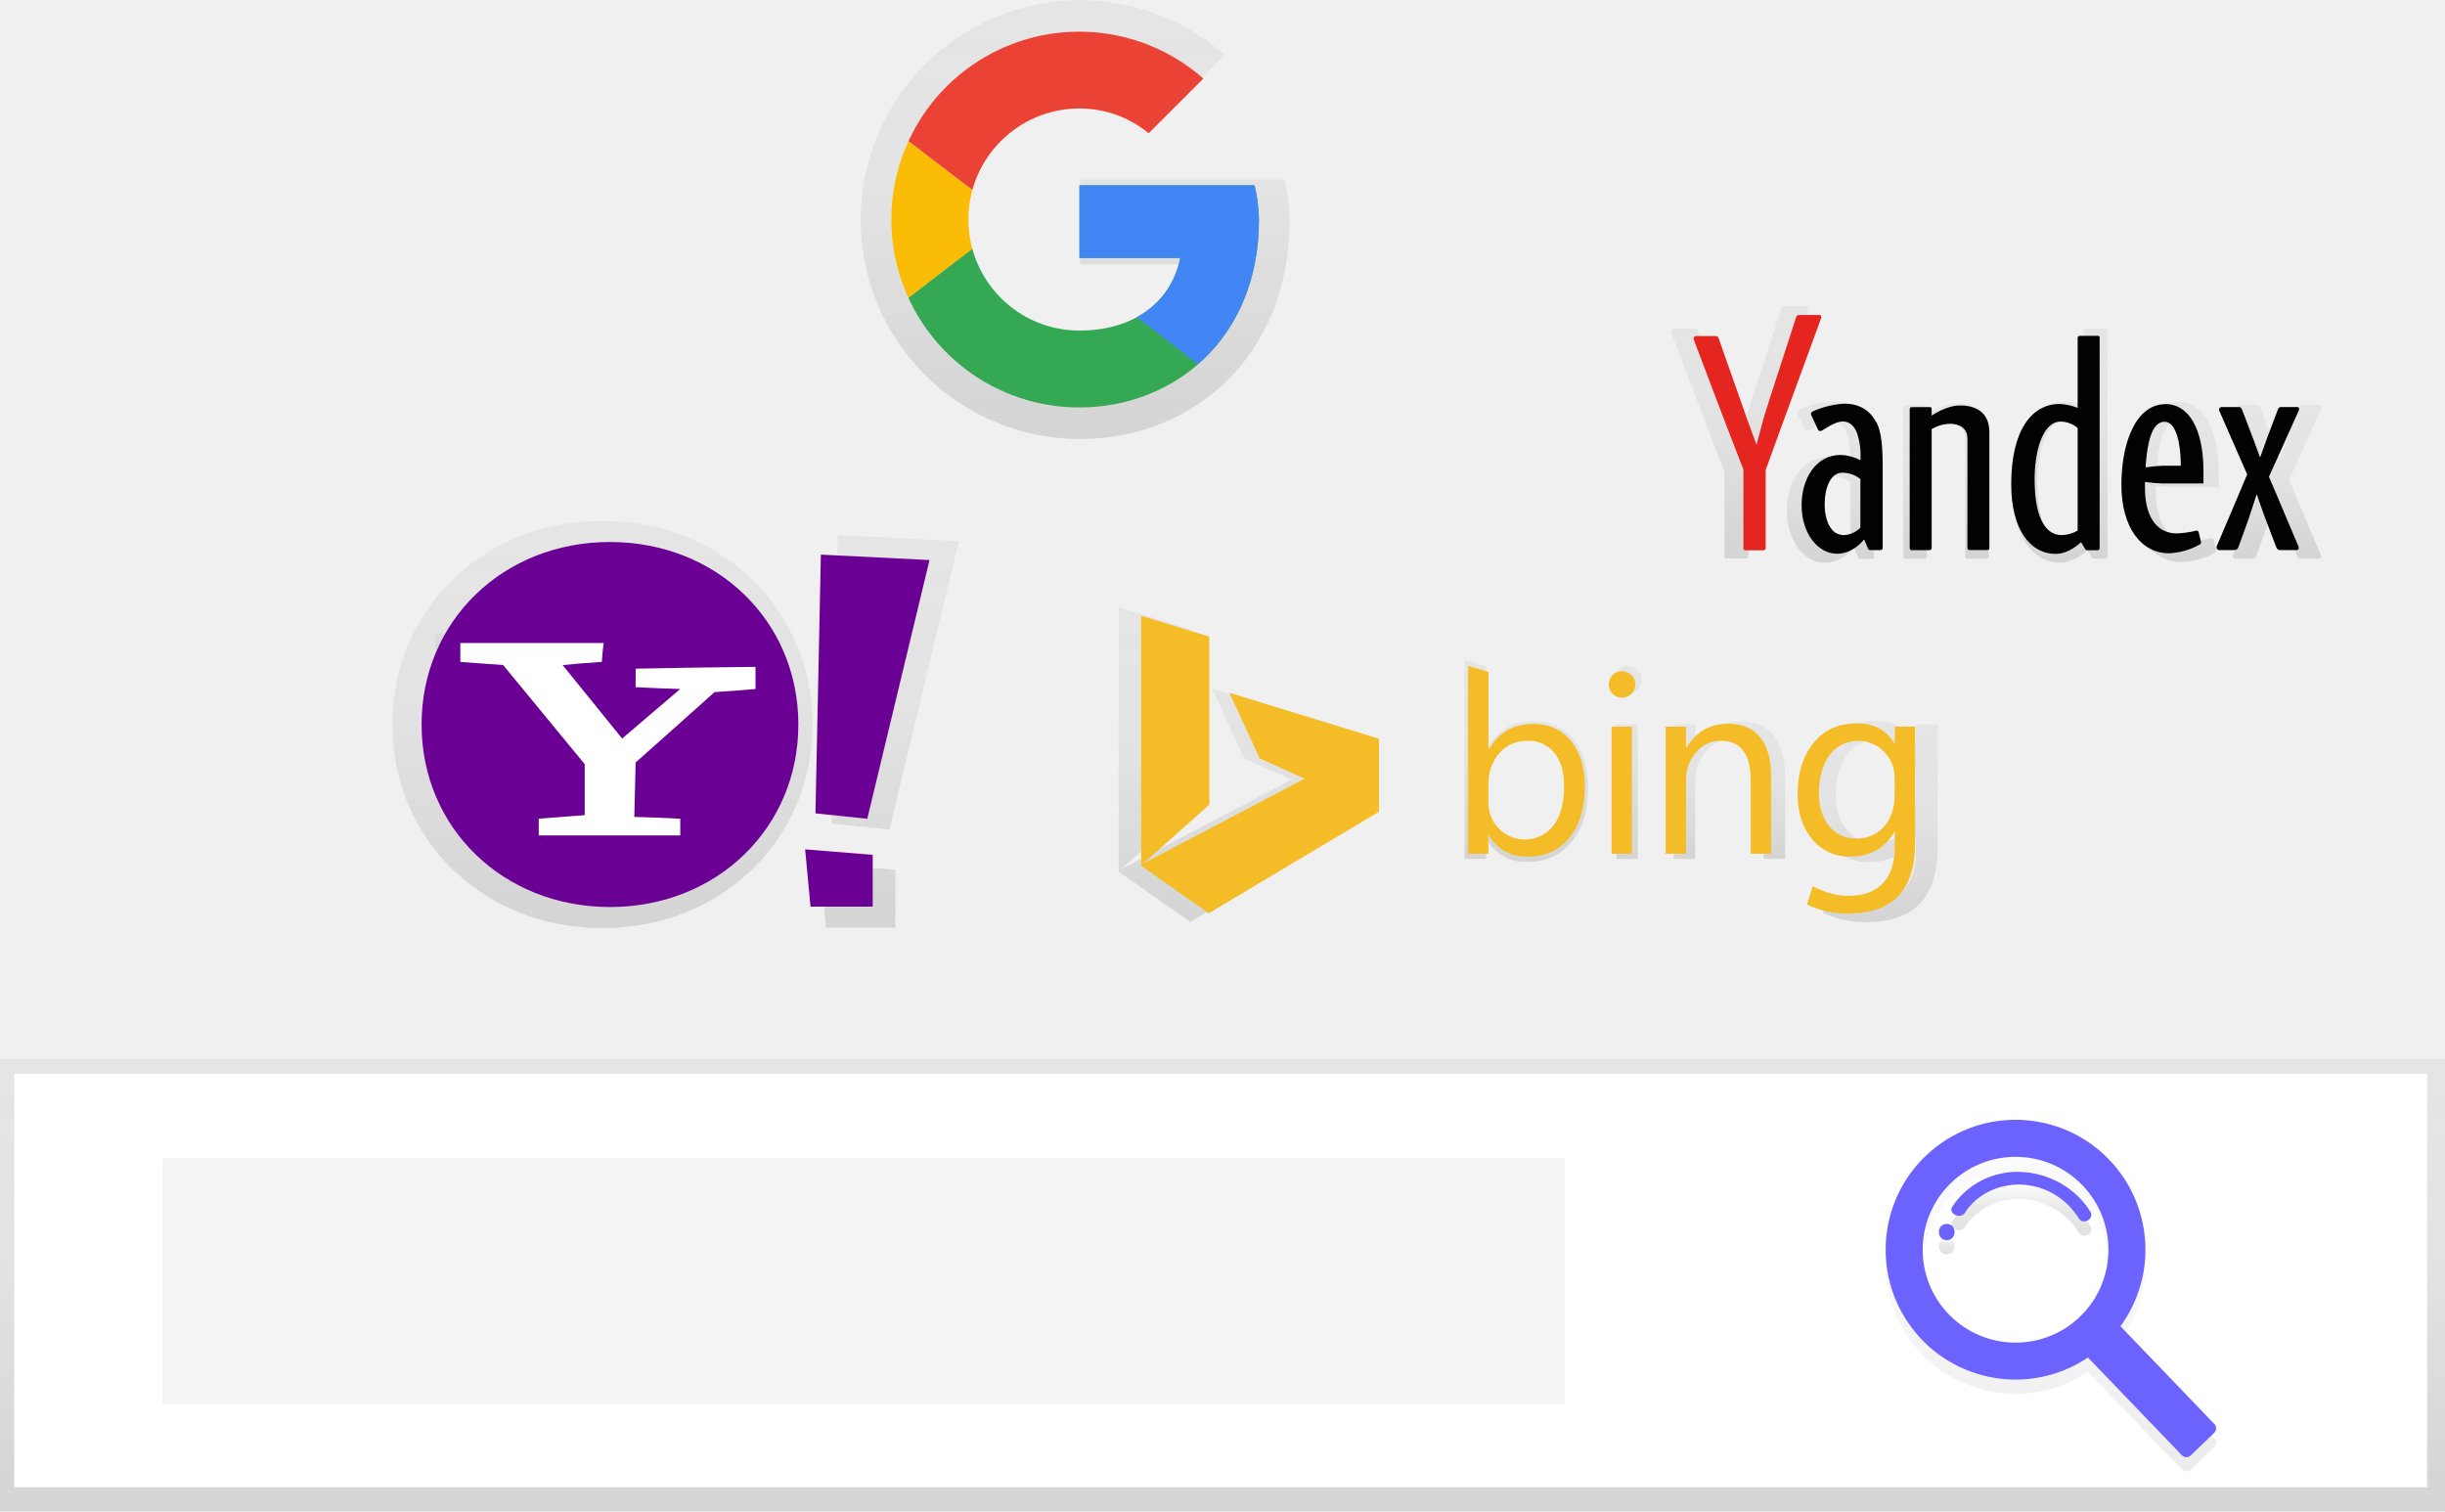
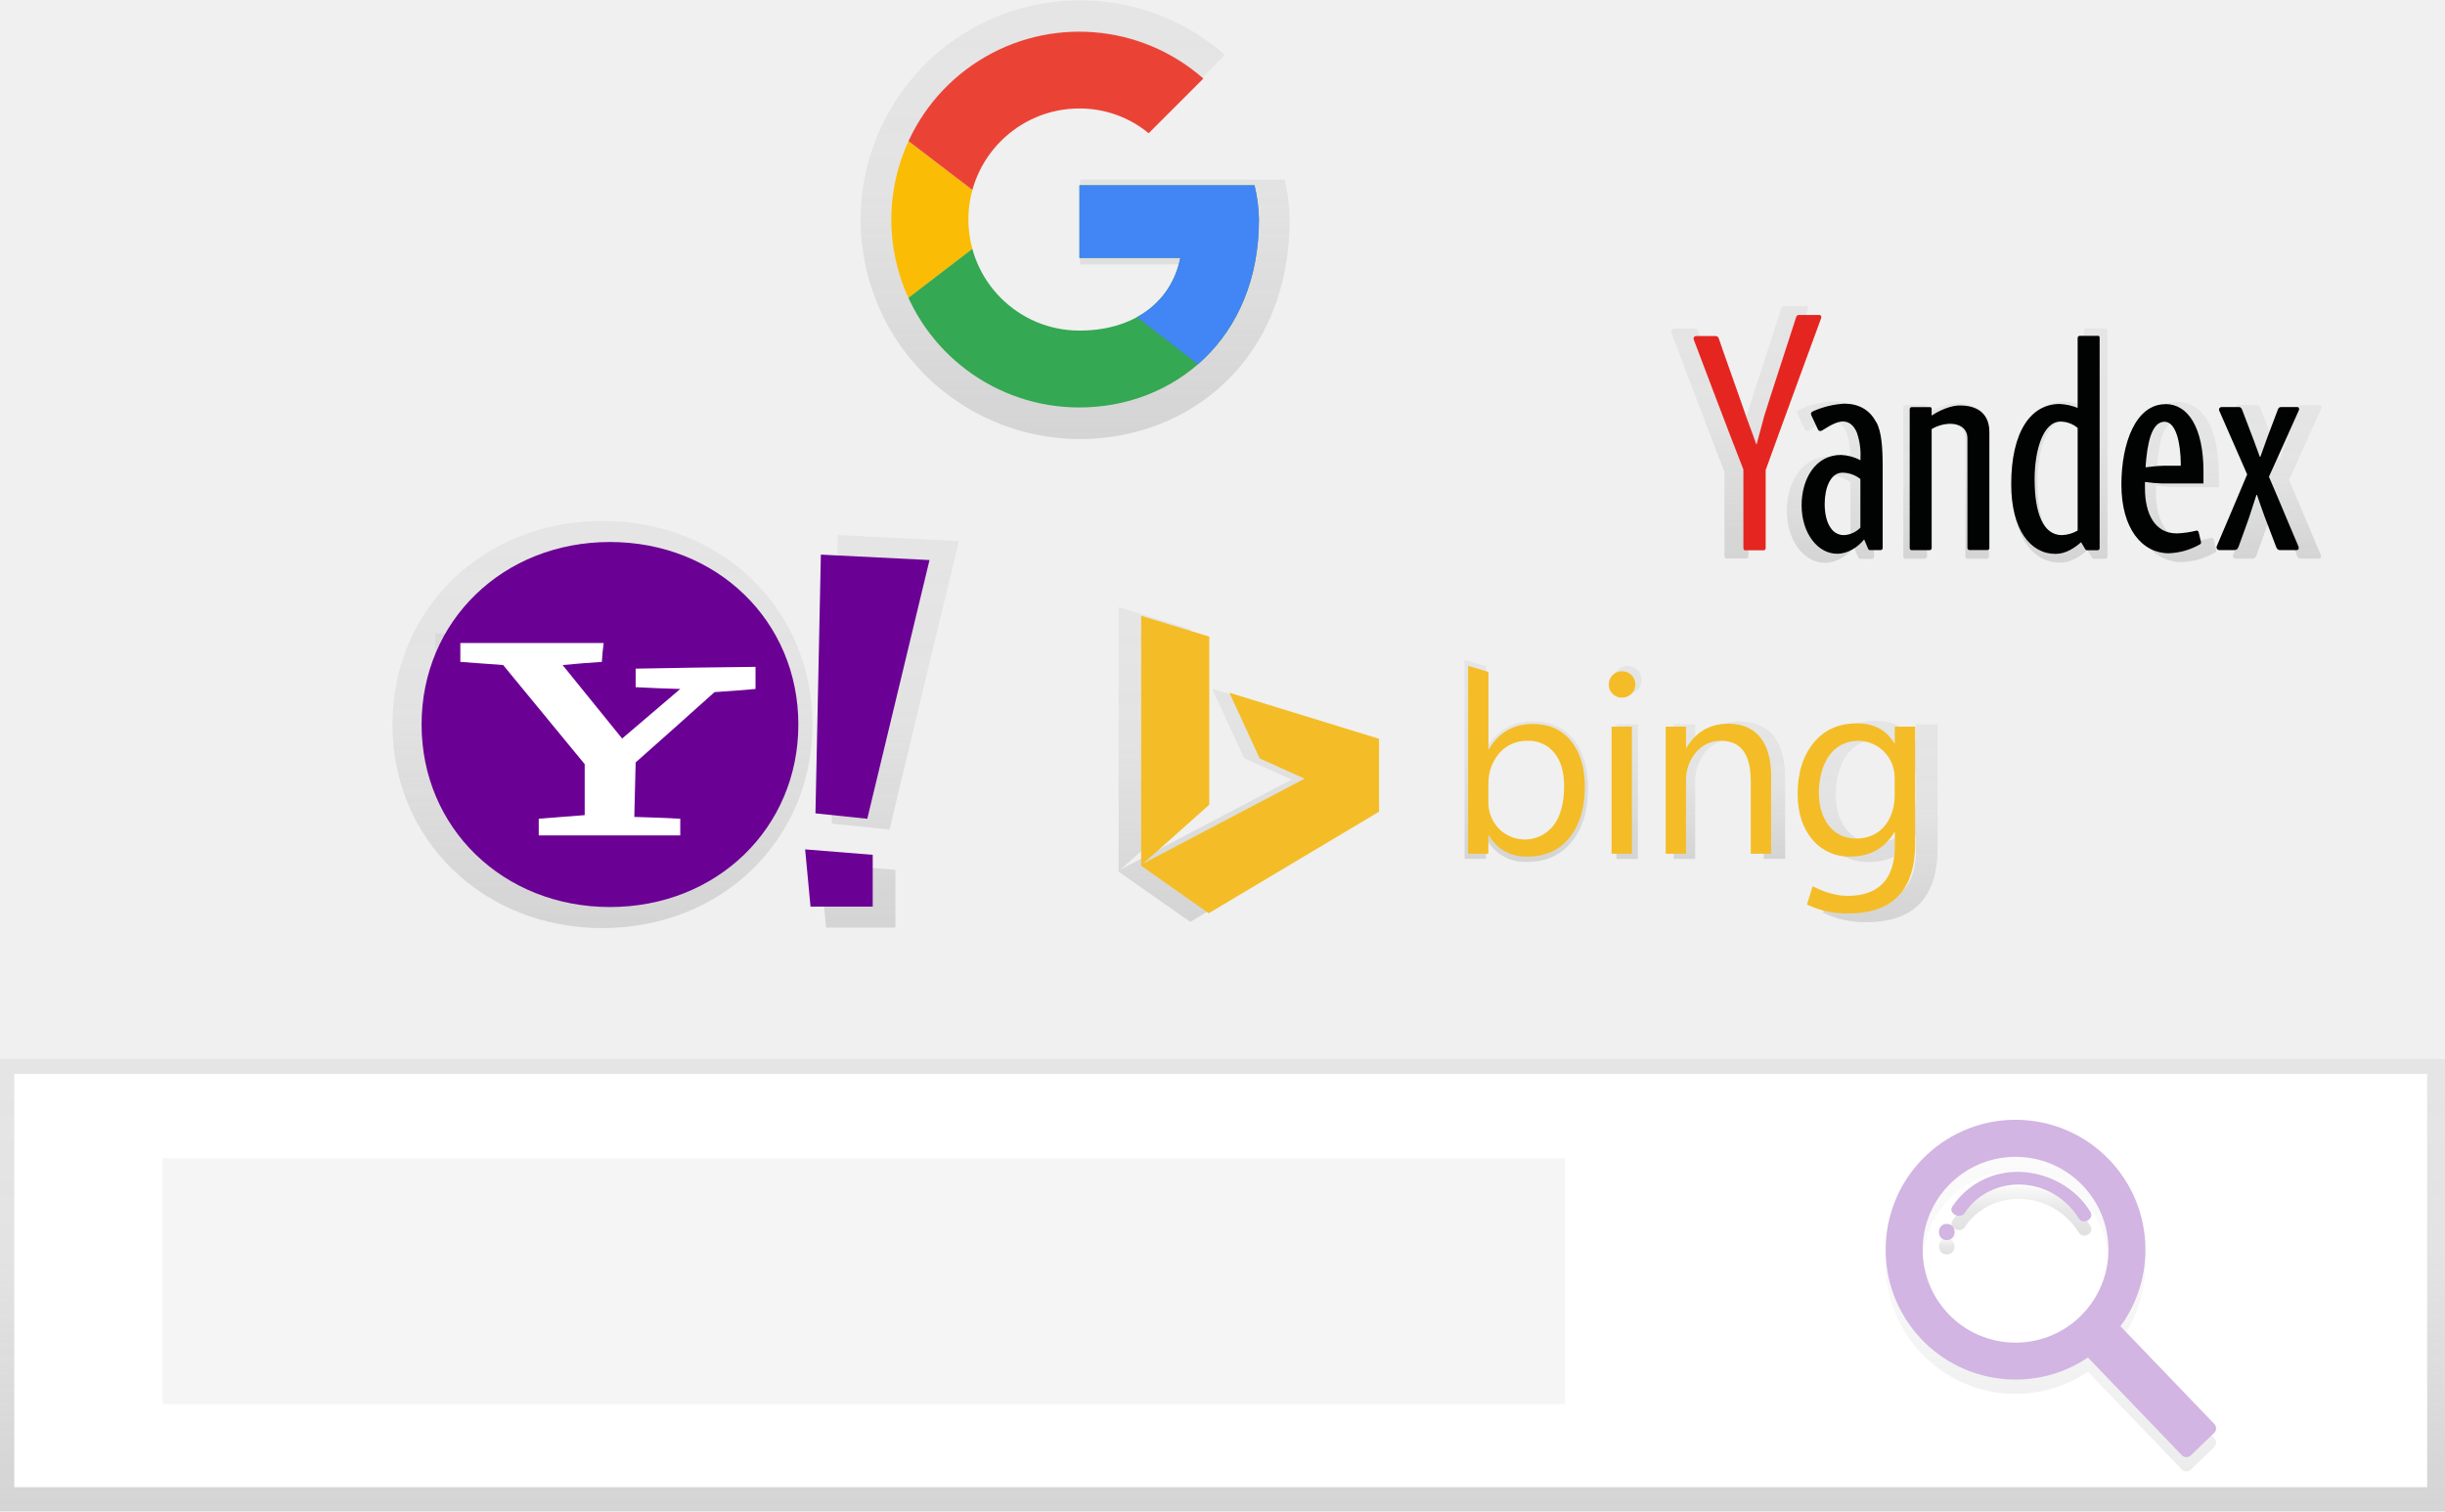
<svg xmlns="http://www.w3.org/2000/svg" xmlns:xlink="http://www.w3.org/1999/xlink" id="238b333a-178b-4cd4-ac1d-e298890126cc" data-name="Layer 1" width="871.91" height="538.91" viewBox="0 0 871.91 538.91">
  <defs>
    <linearGradient id="73e15490-e73a-4daf-a8fa-871575ee9321" x1="435.95" y1="538.91" x2="435.95" y2="377.68" gradientUnits="userSpaceOnUse">
      <stop offset="0" stop-color="gray" stop-opacity="0.25" />
      <stop offset="0.54" stop-color="gray" stop-opacity="0.12" />
      <stop offset="1" stop-color="gray" stop-opacity="0.1" />
    </linearGradient>
    <linearGradient id="df8be15c-9459-42d7-bdb7-69a0793b072a" x1="895.46" y1="705.26" x2="895.46" y2="584.97" gradientUnits="userSpaceOnUse">
      <stop offset="0" stop-color="#b3b3b3" stop-opacity="0.25" />
      <stop offset="0.54" stop-color="#b3b3b3" stop-opacity="0.1" />
      <stop offset="1" stop-color="#b3b3b3" stop-opacity="0.05" />
    </linearGradient>
    <linearGradient id="ec5b6c4a-1901-436f-adb1-6a75e1cf02b2" x1="858.28" y1="627.87" x2="858.28" y2="622.08" gradientUnits="userSpaceOnUse">
      <stop offset="0" stop-opacity="0.12" />
      <stop offset="0.55" stop-opacity="0.09" />
      <stop offset="1" stop-opacity="0.02" />
    </linearGradient>
    <linearGradient id="ad8637ff-19a2-4376-ab14-889c914baa6d" x1="884.88" y1="621.23" x2="884.88" y2="603.52" xlink:href="#ec5b6c4a-1901-436f-adb1-6a75e1cf02b2" />
    <linearGradient id="4f6e45b9-bafa-41f4-95be-649755ef2db0" x1="547.45" y1="337.11" x2="547.45" y2="180.55" xlink:href="#73e15490-e73a-4daf-a8fa-871575ee9321" />
    <clipPath id="5a7aca18-822d-4cd6-8022-bc12f6b28c27" transform="translate(-164.05 -180.55)">
      <path id="19379121-7478-408f-b0f7-0bc5cc67c984" data-name="&lt;Clipping Path&gt;" d="M611.43,246.64H549v25.9h35.95c-3.35,16.45-17.37,25.9-35.95,25.9a39.6,39.6,0,1,1,0-79.21,38.75,38.75,0,0,1,24.68,8.83l19.5-19.5A67,67,0,1,0,549,325.85c33.51,0,64-24.37,64-67A55.6,55.6,0,0,0,611.43,246.64Z" fill="none" />
    </clipPath>
    <linearGradient id="6627af2f-6387-4a0d-b0b9-ac53cdbc3a5b" x1="378.88" y1="511.52" x2="378.88" y2="366.33" xlink:href="#73e15490-e73a-4daf-a8fa-871575ee9321" />
    <linearGradient id="ddaf1a7f-9880-4904-953e-5b43016bf555" x1="378.07" y1="483.02" x2="378.07" y2="406.49" xlink:href="#73e15490-e73a-4daf-a8fa-871575ee9321" />
    <linearGradient id="ff2f0951-b323-4635-82fe-8231a68c23a1" x1="481.22" y1="511.34" x2="481.22" y2="371.35" xlink:href="#73e15490-e73a-4daf-a8fa-871575ee9321" />
    <linearGradient id="feead546-cd88-4849-9d6b-2d10146d77ca" x1="443.8" y1="328.74" x2="443.8" y2="216.51" xlink:href="#73e15490-e73a-4daf-a8fa-871575ee9321" />
    <linearGradient id="11171aa7-1c4b-491e-968e-ec86b16c2491" x1="708.4" y1="487.94" x2="708.4" y2="415.88" xlink:href="#73e15490-e73a-4daf-a8fa-871575ee9321" />
    <linearGradient id="e26bf7bd-782d-4f56-b0ff-5a31b16d8be8" x1="744.45" y1="486.82" x2="744.45" y2="417.99" xlink:href="#73e15490-e73a-4daf-a8fa-871575ee9321" />
    <linearGradient id="585d3746-95bf-4104-b482-1a8856ed9312" x1="780.78" y1="486.82" x2="780.78" y2="437.78" xlink:href="#73e15490-e73a-4daf-a8fa-871575ee9321" />
    <linearGradient id="a907c335-795f-486f-b1b8-609a83bdae17" x1="832.79" y1="509.37" x2="832.79" y2="437.64" xlink:href="#73e15490-e73a-4daf-a8fa-871575ee9321" />
    <linearGradient id="13dbe9af-638b-435e-9f44-8918d669c0cb" x1="858.05" y1="379.79" x2="858.05" y2="324.38" xlink:href="#73e15490-e73a-4daf-a8fa-871575ee9321" />
    <linearGradient id="6e785759-1792-4e56-ab13-97f1c71d675c" x1="898.6" y1="381.19" x2="898.6" y2="297.72" xlink:href="#73e15490-e73a-4daf-a8fa-871575ee9321" />
    <linearGradient id="1b9d0fbd-4a18-480c-8952-bc1dca6d3c24" x1="939.58" y1="380.99" x2="939.58" y2="323.88" xlink:href="#73e15490-e73a-4daf-a8fa-871575ee9321" />
    <linearGradient id="08a32409-e9e2-41c9-b320-daf7c916d8a5" x1="816.78" y1="381.19" x2="816.78" y2="323.68" xlink:href="#73e15490-e73a-4daf-a8fa-871575ee9321" />
    <linearGradient id="b2338fc2-5e48-4cc0-83aa-3fe60e8d838c" x1="976.13" y1="379.79" x2="976.13" y2="324.99" xlink:href="#73e15490-e73a-4daf-a8fa-871575ee9321" />
    <linearGradient id="250804e8-9fcb-4348-8b6b-ec6692d86991" x1="784.46" y1="379.79" x2="784.46" y2="289.72" xlink:href="#73e15490-e73a-4daf-a8fa-871575ee9321" />
  </defs>
  <rect y="377.68" width="871.91" height="161.23" fill="url(#73e15490-e73a-4daf-a8fa-871575ee9321)" />
  <rect x="5.09" y="382.96" width="860.45" height="147.38" fill="#fff" />
  <rect x="57.94" y="413.04" width="500.19" height="87.71" fill="#f5f5f5" />
  <path d="M916.21,599.19a46.32,46.32,0,1,0-7.58,70.55l33.48,34.83a2.25,2.25,0,0,0,3.19.06l8.34-8a2.25,2.25,0,0,0,.06-3.19l-33.48-34.83A46.32,46.32,0,0,0,916.21,599.19Zm-10.43,56a33.13,33.13,0,1,1,.92-46.85A33.13,33.13,0,0,1,905.78,655.17Z" transform="translate(-164.05 -180.55)" fill="url(#df8be15c-9459-42d7-bdb7-69a0793b072a)" />
  <path d="M858.28,622.08c-3.73,0-3.73,5.79,0,5.79S862,622.08,858.28,622.08Z" transform="translate(-164.05 -180.55)" fill="url(#ec5b6c4a-1901-436f-adb1-6a75e1cf02b2)" />
  <path d="M884.25,603.53a27.83,27.83,0,0,0-24,12.4c-1.58,2.48,2.91,4.67,4.49,2.2,4-6.29,11.65-10.28,19.9-10.07a25.36,25.36,0,0,1,20.69,12c1.58,2.61,5.73.24,4.15-2.35C904.43,609.41,894.61,603.77,884.25,603.53Z" transform="translate(-164.05 -180.55)" fill="url(#ad8637ff-19a2-4376-ab14-889c914baa6d)" />
-   <path d="M916.21,594.1a46.32,46.32,0,1,0-7.58,70.55l33.48,34.83a2.25,2.25,0,0,0,3.19.06l8.34-8a2.25,2.25,0,0,0,.06-3.19L920.23,653.5A46.32,46.32,0,0,0,916.21,594.1Zm-10.43,56a33.13,33.13,0,1,1,.92-46.85A33.13,33.13,0,0,1,905.78,650.08Z" transform="translate(-164.05 -180.55)" fill="#6c63ff" />
-   <path d="M858.28,617c-3.73,0-3.73,5.79,0,5.79S862,617,858.28,617Z" transform="translate(-164.05 -180.55)" fill="#6c63ff" />
-   <path d="M884.25,598.44a27.83,27.83,0,0,0-24,12.4c-1.58,2.48,2.91,4.67,4.49,2.2,4-6.29,11.65-10.28,19.9-10.07a25.36,25.36,0,0,1,20.69,12c1.58,2.61,5.73.24,4.15-2.35C904.43,604.32,894.61,598.67,884.25,598.44Z" transform="translate(-164.05 -180.55)" fill="#6c63ff" />
+   <path d="M916.21,594.1a46.32,46.32,0,1,0-7.58,70.55l33.48,34.83a2.25,2.25,0,0,0,3.19.06l8.34-8a2.25,2.25,0,0,0,.06-3.19L920.23,653.5A46.32,46.32,0,0,0,916.21,594.1Zm-10.43,56a33.13,33.13,0,1,1,.92-46.85A33.13,33.13,0,0,1,905.78,650.08Z" transform="translate(-164.05 -180.55)" fill="#d2b5e2" />
+   <path d="M858.28,617c-3.73,0-3.73,5.79,0,5.79S862,617,858.28,617Z" transform="translate(-164.05 -180.55)" fill="#d2b5e2" />
+   <path d="M884.25,598.44a27.83,27.83,0,0,0-24,12.4c-1.58,2.48,2.91,4.67,4.49,2.2,4-6.29,11.65-10.28,19.9-10.07a25.36,25.36,0,0,1,20.69,12c1.58,2.61,5.73.24,4.15-2.35C904.43,604.32,894.61,598.67,884.25,598.44Z" transform="translate(-164.05 -180.55)" fill="#d2b5e2" />
  <g id="b66f4108-1dd3-4103-b715-537ec4a4772e" data-name="&lt;Group&gt;">
    <path d="M622.18,244.59H549.23v30.24h42c-3.91,19.21-20.28,30.24-42,30.24a46.26,46.26,0,0,1,0-92.51,45.25,45.25,0,0,1,28.82,10.32l22.77-22.77a78.23,78.23,0,1,0-51.59,137c39.14,0,74.72-28.47,74.72-78.28A64.94,64.94,0,0,0,622.18,244.59Z" transform="translate(-164.05 -180.55)" fill="url(#4f6e45b9-bafa-41f4-95be-649755ef2db0)" />
  </g>
  <g clip-path="url(#5a7aca18-822d-4cd6-8022-bc12f6b28c27)">
    <path d="M472.81,298.43V219.22l51.79,39.6Z" transform="translate(-164.05 -180.55)" fill="#fbbc05" />
    <path d="M472.81,219.22l51.79,39.6,21.33-18.58L619,228.36V185.71H472.81Z" transform="translate(-164.05 -180.55)" fill="#ea4335" />
    <path d="M472.81,298.43l91.4-70.07,24.07,3L619,185.71V331.94H472.81Z" transform="translate(-164.05 -180.55)" fill="#34a853" />
    <path d="M619,331.94l-94.44-73.12-12.19-9.14L619,219.22Z" transform="translate(-164.05 -180.55)" fill="#4285f4" />
  </g>
  <g id="d8826248-d006-481d-80db-43bc27daf51c" data-name="g3970">
    <g id="90809b75-c047-41d3-8e27-ed57a95840b3" data-name="g3956">
      <g id="4e8d5321-71ab-4cf6-9531-1699e46183bc" data-name="path61">
        <path d="M378.87,366.33c42.47,0,74.92,31.43,74.92,72.58s-32.45,72.6-74.92,72.6S304,480.07,304,438.91,336.4,366.33,378.87,366.33ZM453.8,511.52Z" transform="translate(-164.05 -180.55)" fill="url(#6627af2f-6387-4a0d-b0b9-ac53cdbc3a5b)" />
      </g>
      <g id="cd9086b0-0465-4ddd-b26e-08d7ca60be30" data-name="g63">
        <g id="26e2b761-0ff4-4c57-a74a-b23f719f2f6e" data-name="id4">
          <g id="aa638075-2341-4c20-8c97-6443789b9aee" data-name="path66">
            <path d="M375.65,414c.17-2.52.36-5,.71-7.53h-57V414c5.73.36,11.29.9,17,1.25,10.75,13.08,21.5,26.17,32.43,39.42V475c-6.09.54-12.19.9-18.28,1.44V483h56.28V476.4c-6.09-.37-12.19-.54-18.28-.72.18-7.16.36-14.51.54-21.68,10.57-9.32,21-18.64,31.37-28,5.37-.36,10.75-.71,16.3-1.25V416c-15.95.18-31.72.36-47.67.71v7.36c5.91.36,11.83.53,17.74.71-7.7,6.63-15.42,13.08-23.12,19.72-7.89-9.68-15.77-19.53-23.66-29.22C365.25,414.73,370.44,414.38,375.65,414Z" transform="translate(-164.05 -180.55)" fill="url(#ddaf1a7f-9880-4904-953e-5b43016bf555)" />
          </g>
        </g>
      </g>
      <g id="c909fb51-d884-4b77-9a53-133209191f18" data-name="g68">
        <g id="fad3897a-b382-46ab-97cd-992d89cd1312" data-name="id5">
          <g id="b723b098-9615-45ec-9744-2c024445d2d9" data-name="path71">
            <path d="M506,373.52l-43.2-2.16c-.72,34.24-1.44,68.65-2.15,102.89,6.81.71,13.8,1.43,20.6,2.15Q493.58,424.78,506,373.52ZM458.63,511.34h24.73v-20.6l-26.88-2.15C457.19,496.29,457.92,503.82,458.63,511.34Z" transform="translate(-164.05 -180.55)" fill="url(#ff2f0951-b323-4635-82fe-8231a68c23a1)" />
          </g>
        </g>
      </g>
    </g>
  </g>
  <g id="c54374c9-5ce3-408c-944d-67488ba47ad9" data-name="g3970">
    <g id="0625f036-f82d-4f60-b46b-c9ebda46575e" data-name="g3956">
      <path id="0af1f165-b901-461e-ab4c-b27d5265da26" data-name="path61" d="M381.57,373.83c38.09,0,67.18,28.18,67.18,65.09S419.65,504,381.57,504s-67.18-28.19-67.18-65.1S343.48,373.83,381.57,373.83ZM448.76,504Z" transform="translate(-164.05 -180.55)" fill="#6b0094" />
      <g id="c03fa78e-fbaa-491c-9ca6-f015ede67acc" data-name="g63">
        <g id="88a9ccd2-aa29-411b-a295-ecc501fde54c" data-name="id4">
          <path id="f24379df-238d-4d18-84fa-01d663e5d57c" data-name="path66" d="M378.68,416.59c.15-2.26.32-4.51.64-6.75H328.21v6.75c5.13.32,10.12.8,15.27,1.12,9.64,11.73,19.28,23.47,29.08,35.35v18.17c-5.46.48-10.93.8-16.39,1.29v5.94h50.47v-5.94c-5.46-.33-10.93-.48-16.39-.65.17-6.42.32-13,.48-19.44,9.47-8.36,18.81-16.71,28.13-25.07,4.81-.32,9.64-.64,14.62-1.12v-7.88c-14.3.17-28.45.32-42.75.64v6.6c5.3.32,10.61.47,15.91.64-6.91,5.95-13.83,11.73-20.73,17.68-7.07-8.68-14.15-17.52-21.22-26.2C369.35,417.23,374,416.91,378.68,416.59Z" transform="translate(-164.05 -180.55)" fill="#fff" />
        </g>
      </g>
      <g id="bed980a8-54d9-4ead-8aa7-7019110c4f84" data-name="g68">
        <g id="4054f81e-5c95-4b6b-9e19-71fd8b4446f2" data-name="id5">
          <path id="131db97b-3cb7-4435-addf-77d62cece6dc" data-name="path71" d="M495.52,380.27l-38.74-1.94c-.65,30.7-1.29,61.56-1.93,92.27,6.1.64,12.37,1.28,18.48,1.93Q484.42,426.24,495.52,380.27ZM453.09,503.86h22.18V485.38l-24.1-1.93C451.8,490.36,452.45,497.11,453.09,503.86Z" transform="translate(-164.05 -180.55)" fill="#6b0094" />
        </g>
      </g>
    </g>
  </g>
  <g id="8dc6b1c1-e606-4fc7-a28b-e59b8b7d9e91" data-name="layer1">
    <g id="3383feb4-8fcc-4817-9f82-bc69d4bd9416" data-name="path2998">
      <polygon points="424.45 328.74 398.91 310.84 398.91 216.51 424.61 224.38 424.61 287.81 399.65 310.05 460.56 278.01 443.68 270.37 432.25 245.59 488.7 262.89 488.7 290.48 424.45 328.74" fill="url(#feead546-cd88-4849-9d6b-2d10146d77ca)" />
    </g>
    <g id="adf0c4a8-c861-4f67-ad45-bfc4516b4b15" data-name="flowRoot3000">
      <g id="5241a0fb-1782-4a0b-a8f5-d9d23bc6ad1c" data-name="path3009">
        <path d="M694.22,479.89H694v6.92h-7.67V415.88l7.67,2.29v29.16h.19q5.66-9.54,16.56-9.55,9.22,0,14.43,6.43t5.22,17.24q0,12-5.85,19.25t-16,7.23A15.76,15.76,0,0,1,694.22,479.89ZM694,460.57v6.69a14.25,14.25,0,0,0,3.86,10.08,13.77,13.77,0,0,0,20.73-1.19q4-5.33,4-14.83,0-8-3.7-12.54a12.23,12.23,0,0,0-10-4.54,13.6,13.6,0,0,0-10.76,4.66A17.09,17.09,0,0,0,694,460.57Z" transform="translate(-164.05 -180.55)" fill="url(#11171aa7-1c4b-491e-968e-ec86b16c2491)" />
      </g>
      <g id="e9bd7740-3bac-4f11-9098-850597dc5964" data-name="path3011">
        <path d="M744.4,428a4.86,4.86,0,0,1-3.51-1.4,4.74,4.74,0,0,1-1.45-3.56,4.91,4.91,0,0,1,5-5,5,5,0,0,1,3.58,1.43,5,5,0,0,1,0,7.09A4.91,4.91,0,0,1,744.4,428Zm3.74,58.85h-7.67V438.9h7.67Z" transform="translate(-164.05 -180.55)" fill="url(#e26bf7bd-782d-4f56-b0ff-5a31b16d8be8)" />
      </g>
      <g id="9d1a5a1d-38c0-45ad-a4b7-043d8bfe2cf6" data-name="path3013">
        <path d="M800.67,486.82H793V459.49q0-15.25-11.14-15.25a12.08,12.08,0,0,0-9.52,4.33,16,16,0,0,0-3.77,10.93v27.33H760.9V438.9h7.67v8h.19q5.43-9.08,15.72-9.08,7.86,0,12,5.08t4.16,14.67Z" transform="translate(-164.05 -180.55)" fill="url(#585d3746-95bf-4104-b482-1a8856ed9312)" />
      </g>
      <g id="d360da2a-da29-47f1-af73-68a568081c1c" data-name="path3015">
        <path d="M855,483q0,26.39-25.27,26.39A33.92,33.92,0,0,1,814.15,506l2.1-6.87c4.69,2.32,9,3.61,13.32,3.61,11.4,0,17.71-6.19,17.71-18.73v-5.24h-.19q-5.47,9.17-16.47,9.17a18,18,0,0,1-14.39-6.39c-3.63-4.26-5.61-10.05-5.61-17.23,0-8.14,2.11-14.54,6-19.34s9.38-7.34,16.18-7.34c6.46,0,11.13,2.34,14.25,7.52h.19V438.9H855Zm-7.67-17.83v-7.07a13.82,13.82,0,0,0-13.48-13.85c-11.11,0-15.08,10.11-15.16,19.65,0,9.11,4.63,17.24,14.08,17.24S847.19,473.65,847.28,465.15Z" transform="translate(-164.05 -180.55)" fill="url(#a907c335-795f-486f-b1b8-609a83bdae17)" />
      </g>
    </g>
  </g>
  <g id="b32b3bd2-e2ac-448f-8e9d-3efea7831205" data-name="layer1">
    <path id="862837c3-f02c-4075-80e2-0d6e8e0a806a" data-name="path2998" d="M595.1,506.22,571,489.29V400.13l24.29,7.44v59.95l-23.59,21,57.57-30.29-16-7.22-10.8-23.42L655.83,444V470Z" transform="translate(-164.05 -180.55)" fill="#f4bd27" />
    <g id="b78c3c1b-fd7c-4cdd-831f-943502e589c6" data-name="flowRoot3000">
      <path id="a1aaba5c-87d1-494e-b4db-e2424d267e74" data-name="path3009" d="M695,478.43h-.18V485H687.6v-67l7.25,2.16v27.56H695q5.35-9,15.66-9,8.71,0,13.64,6.08t4.93,16.3q0,11.37-5.53,18.2T708.6,486A14.9,14.9,0,0,1,695,478.43Zm-.18-18.27v6.32A13.47,13.47,0,0,0,698.5,476a13,13,0,0,0,19.59-1.13q3.74-5,3.74-14,0-7.56-3.49-11.85a11.56,11.56,0,0,0-9.46-4.29,12.85,12.85,0,0,0-10.17,4.4,16.16,16.16,0,0,0-3.85,11Z" transform="translate(-164.05 -180.55)" fill="#f4bd27" />
      <path id="c2b46ba4-c904-4cc9-9109-f48bfd422836" data-name="path3011" d="M742.46,429.34a4.59,4.59,0,0,1-3.32-1.33,4.48,4.48,0,0,1-1.37-3.36,4.64,4.64,0,0,1,4.69-4.73,4.68,4.68,0,0,1,3.38,1.35,4.72,4.72,0,0,1,0,6.7A4.64,4.64,0,0,1,742.46,429.34ZM746,485h-7.25V439.69H746Z" transform="translate(-164.05 -180.55)" fill="#f4bd27" />
      <path id="e38629ea-396c-4cd4-a9ef-8c6412e7dcde" data-name="path3013" d="M795.64,485h-7.25V459.15q0-14.42-10.53-14.42a11.42,11.42,0,0,0-9,4.09,15.16,15.16,0,0,0-3.56,10.33V485h-7.25V439.69h7.25v7.52h.18q5.13-8.58,14.86-8.58,7.43,0,11.37,4.8t3.94,13.86Z" transform="translate(-164.05 -180.55)" fill="#f4bd27" />
      <path id="b7a43e19-a069-4d09-9407-0ca788ab83ee" data-name="path3015" d="M847,481.35q0,24.94-23.88,24.94a32.07,32.07,0,0,1-14.68-3.18l2-6.5c4.44,2.19,8.52,3.41,12.59,3.41,10.78,0,16.74-5.85,16.74-17.7v-5h-.18Q834.35,486,824,486a17,17,0,0,1-13.6-6c-3.43-4-5.3-9.5-5.3-16.28,0-7.7,2-13.74,5.7-18.28s8.87-6.94,15.3-6.94c6.1,0,10.52,2.21,13.47,7.1h.18v-5.91H847ZM839.7,464.5v-6.68A13.06,13.06,0,0,0,827,444.73c-10.5,0-14.25,9.55-14.33,18.57,0,8.61,4.38,16.29,13.31,16.29S839.61,472.53,839.7,464.5Z" transform="translate(-164.05 -180.55)" fill="#f4bd27" />
    </g>
  </g>
  <g id="79792e90-82bf-4238-a4af-cd0948953fb1" data-name="g10">
    <g id="d238b1b1-b934-4f75-9b9b-f38f789b39c3" data-name="path38">
      <path d="M862.05,324.38c-5.31,0-10.84,3.88-10.84,3.88v-2.49c0-.55-.22-.77-.76-.77h-6.78a.78.78,0,0,0-.87.77v53.15c0,.55.22.88.77.88h6.89a.78.78,0,0,0,.76-.88v-45.5a14.73,14.73,0,0,1,7.08-2c3.7,0,6.61,1.84,6.61,5.6v41.92a.81.81,0,0,0,.87.88h6.77a.78.78,0,0,0,.76-.88V334.61C873.31,327.94,869.21,324.38,862.05,324.38Z" transform="translate(-164.05 -180.55)" fill="url(#13dbe9af-638b-435e-9f44-8918d669c0cb)" />
    </g>
    <g id="917579d8-8aae-424a-b443-a10d1fe52665" data-name="path40">
      <path d="M914.76,297.72H908a.78.78,0,0,0-.87.77V325.3a20,20,0,0,0-6.88-1.53c-11,0-18.56,10.53-18.56,30.77,0,17.34,7.35,26.65,16.94,26.65,4,0,7.38-2.32,9.82-4.49l1.48,2.51a.93.93,0,0,0,1,.58h3.9a.78.78,0,0,0,.77-.88V298.48c0-.55-.22-.77-.76-.77Zm-24.13,55c0-11.15,3.26-22.2,9.92-22.2a10.28,10.28,0,0,1,6.56,2.44v39.3a12.85,12.85,0,0,1-6,1.75C893.83,374,890.63,365.44,890.63,352.75Z" transform="translate(-164.05 -180.55)" fill="url(#6e785759-1792-4e56-ab13-97f1c71d675c)" />
    </g>
    <g id="8c6db44b-25c2-4c11-b17a-480760c306ff" data-name="path42">
      <path d="M940.72,323.88c-11.28,0-16.85,14.77-16.85,30.85,0,16.83,7.94,26.26,18.16,26.26a25.82,25.82,0,0,0,11.89-3.4.82.82,0,0,0,.42-1l-.86-3.56a.76.76,0,0,0-.87-.65,36.23,36.23,0,0,1-7.54,1.08c-8.36,0-12.19-7.44-12.19-17.31v-2.4a63.71,63.71,0,0,0,6.65.58h15.77v-4.56c0-16.84-5.89-25.85-14.57-25.85Zm-.54,23.57c-2.5,0-7,.62-7,.62s.06-1.81.28-3.55c1-9.23,3.18-13.9,7-13.9,3.3,0,5.57,4.78,6.11,13.14.11,1.74.11,3.69.11,3.69h-6.43Z" transform="translate(-164.05 -180.55)" fill="url(#1b9d0fbd-4a18-480c-8952-bc1dca6d3c24)" />
    </g>
    <g id="c697e1ca-ddd9-45ac-9ec9-31a6877d9bb6" data-name="path44">
      <path d="M829.92,330.78c-2.51-4.94-7-7.1-12.08-7.1a33.86,33.86,0,0,0-11.83,2.8c-.67.3-1.09.57-1.09,1.09a2.21,2.21,0,0,0,.33,1l2.31,4.94a1,1,0,0,0,.93.69,1.71,1.71,0,0,0,.92-.36c3.34-2.14,5.79-3.31,7.72-3.31,2.56,0,4.3,1.7,5.37,4.26a25.6,25.6,0,0,1,1.39,9.48c0,.49,0,1.12,0,1.12a17.27,17.27,0,0,0-7.57-2c-9.79,0-15.07,9.31-15.07,19.26,0,10.73,6.17,18.59,13.59,18.59,4.13,0,7.87-2.43,10.37-5.48,0,0,1.33,3.18,1.51,3.56a.77.77,0,0,0,.86.52h4a.78.78,0,0,0,.76-.88V348.08c0-7.58-.38-13.36-2.38-17.3Zm-6,40.39a9.43,9.43,0,0,1-6.36,2.86,5.94,5.94,0,0,1-5-2.76c-1.58-2.18-2.31-5.54-2.31-9.25,0-5.88,2.17-11.91,6.77-11.91a11.15,11.15,0,0,1,6.91,2.44v18.63Z" transform="translate(-164.05 -180.55)" fill="url(#08a32409-e9e2-41c9-b320-daf7c916d8a5)" />
    </g>
    <g id="ff4fa252-6ee1-4f25-bde5-0a4b374039a4" data-name="path46">
      <path d="M991.08,325h-6a1.17,1.17,0,0,0-1.19.81c-.38,1-2.94,7.73-4,10.52-.75,2-2.76,7.69-2.76,7.69h-.23s-1.48-4.15-2.28-6.21c-.64-1.68-4-10.54-4.44-11.64-.23-.59-.48-1.17-1.35-1.17H962.2a1,1,0,0,0-.9,1.29c.24.5,10.77,24.51,10.77,24.51s-11.31,26.89-11.64,27.49a1,1,0,0,0,.89,1.5h5.79c1,0,1.37-.52,1.67-1.35.83-2.33,2.07-5.58,3.83-10.6,1.16-3.33,3-9.16,3-9.16h.2s2,5.95,2.76,7.89c1.89,4.92,4.32,11.34,4.57,12s.64,1.2,1.32,1.2H991c.65,0,1-.74.65-1.39-.73-1.54-7-16.72-11.3-26.69,0,0,11.25-24.84,11.47-25.45s.15-1.26-.77-1.26Z" transform="translate(-164.05 -180.55)" fill="url(#b2338fc2-5e48-4cc0-83aa-3fe60e8d838c)" />
    </g>
    <g id="79f0924f-12b4-4187-96c3-4ef7db672aef" data-name="path48">
      <path d="M808.1,289.72h-7.62a1.09,1.09,0,0,0-1.19.81c-.1.48-11.42,35-12.25,37.92-.58,2-2.49,9.24-2.94,11l-3.94-10.76c-1-3-10.13-28.61-10.4-29.64-.15-.56-.41-1.26-1.39-1.26h-7.44A1,1,0,0,0,760,299c.19.4,13.62,36.16,19,49.82v30c0,.55.22.88.77.88h7a.78.78,0,0,0,.76-.88v-29.8c4.52-12.64,21-57.62,21.23-58.13s.16-1.26-.77-1.26Z" transform="translate(-164.05 -180.55)" fill="url(#250804e8-9fcb-4348-8b6b-ec6692d86991)" />
    </g>
  </g>
  <g id="d1c7a373-120e-4263-88e0-20e0671c3dc9" data-name="g10">
    <path id="8b7152ff-683f-476b-a613-e78fe121e9f8" data-name="path38" d="M863,325.14c-4.94,0-10.1,3.61-10.1,3.61v-2.32c0-.51-.2-.71-.71-.71h-6.31a.73.73,0,0,0-.81.71v49.49c0,.51.2.82.71.82h6.41a.73.73,0,0,0,.71-.82V333.56a13.71,13.71,0,0,1,6.59-1.89c3.44,0,6.16,1.71,6.16,5.21v39a.75.75,0,0,0,.81.82h6.31a.72.72,0,0,0,.71-.82V334.67C873.49,328.45,869.68,325.14,863,325.14Z" transform="translate(-164.05 -180.55)" fill="#010202" />
    <path id="c6648a63-5afe-4686-8775-d8042d885f82" data-name="path40" d="M912.08,300.32h-6.31a.73.73,0,0,0-.81.71v25a18.64,18.64,0,0,0-6.41-1.42c-10.25,0-17.28,9.8-17.28,28.65,0,16.15,6.84,24.81,15.77,24.81,3.76,0,6.87-2.16,9.15-4.18l1.38,2.34a.86.86,0,0,0,.89.54h3.63a.73.73,0,0,0,.71-.82V301c0-.51-.2-.71-.71-.71Zm-22.47,51.24c0-10.39,3-20.67,9.24-20.67a9.57,9.57,0,0,1,6.11,2.27v36.59a12,12,0,0,1-5.62,1.63C892.6,371.38,889.62,363.37,889.62,351.56Z" transform="translate(-164.05 -180.55)" fill="#010202" />
    <path id="8ebde601-e4a8-4ba4-a58e-6ed2eed807f8" data-name="path42" d="M936.25,324.68c-10.51,0-15.69,13.75-15.69,28.72,0,15.67,7.4,24.45,16.9,24.45a24,24,0,0,0,11.07-3.16.77.77,0,0,0,.39-1l-.8-3.31a.7.7,0,0,0-.81-.61,33.73,33.73,0,0,1-7,1c-7.78,0-11.35-6.92-11.35-16.12v-2.23a59.31,59.31,0,0,0,6.19.54h14.68v-4.25c0-15.68-5.49-24.07-13.57-24.07Zm-.51,21.95c-2.32,0-6.55.57-6.55.57s.06-1.69.26-3.31c.91-8.6,3-12.94,6.5-12.94,3.08,0,5.18,4.45,5.69,12.24.1,1.62.1,3.44.1,3.44h-6Z" transform="translate(-164.05 -180.55)" fill="#010202" />
    <path id="b4bb227d-30ce-41b9-90ac-a7d472bb05c4" data-name="path44" d="M833.1,331.11c-2.33-4.6-6.49-6.61-11.25-6.61a31.52,31.52,0,0,0-11,2.6c-.62.28-1,.53-1,1a2.06,2.06,0,0,0,.31.92l2.15,4.6a.91.91,0,0,0,.87.64,1.59,1.59,0,0,0,.86-.33c3.11-2,5.39-3.08,7.19-3.08,2.39,0,4,1.58,5,4a23.84,23.84,0,0,1,1.29,8.83c0,.45,0,1,0,1a16.08,16.08,0,0,0-7-1.9c-9.12,0-14,8.67-14,17.93,0,10,5.75,17.31,12.65,17.31,3.85,0,7.33-2.26,9.66-5.11,0,0,1.24,3,1.4,3.32a.72.72,0,0,0,.8.49h3.69a.73.73,0,0,0,.71-.82V347.21c0-7.05-.36-12.43-2.22-16.1Zm-5.62,37.61a8.78,8.78,0,0,1-5.92,2.66,5.53,5.53,0,0,1-4.66-2.57c-1.47-2-2.15-5.15-2.15-8.61,0-5.47,2-11.09,6.3-11.09a10.38,10.38,0,0,1,6.43,2.27v17.34Z" transform="translate(-164.05 -180.55)" fill="#010202" />
    <path id="0e65a99c-9adc-4d1d-86b7-022bb92efd88" data-name="path46" d="M983.14,325.71h-5.62a1.09,1.09,0,0,0-1.11.76c-.36.94-2.73,7.2-3.71,9.79-.69,1.85-2.57,7.16-2.57,7.16h-.22s-1.38-3.86-2.12-5.79c-.6-1.56-3.73-9.82-4.13-10.84-.21-.55-.45-1.09-1.25-1.09h-6.16a.91.91,0,0,0-.84,1.2c.22.46,10,22.82,10,22.82s-10.53,25-10.84,25.6a1,1,0,0,0,.83,1.39h5.4c.92,0,1.28-.48,1.56-1.26.78-2.17,1.93-5.2,3.57-9.87,1.08-3.1,2.8-8.53,2.8-8.53h.19s1.88,5.54,2.57,7.35c1.76,4.58,4,10.56,4.26,11.19s.6,1.12,1.23,1.12h6.12c.61,0,.89-.69.6-1.29-.68-1.44-6.49-15.56-10.53-24.85,0,0,10.47-23.12,10.67-23.7s.14-1.18-.72-1.18Z" transform="translate(-164.05 -180.55)" fill="#010202" />
    <path id="c96c6d06-e931-4679-98ae-89e17d7c35f9" data-name="path48" d="M812.78,292.87h-7.09a1,1,0,0,0-1.11.76c-.09.45-10.64,32.63-11.4,35.31-.54,1.9-2.32,8.6-2.74,10.21l-3.67-10c-.89-2.76-9.43-26.64-9.68-27.59-.14-.52-.38-1.18-1.3-1.18h-6.92a.91.91,0,0,0-.84,1.2c.17.37,12.68,33.67,17.73,46.39v28c0,.51.2.82.71.82H793a.73.73,0,0,0,.71-.82V348.17c4.21-11.77,19.6-53.65,19.76-54.12s.14-1.18-.72-1.18Z" transform="translate(-164.05 -180.55)" fill="#e52620" />
  </g>
</svg>
